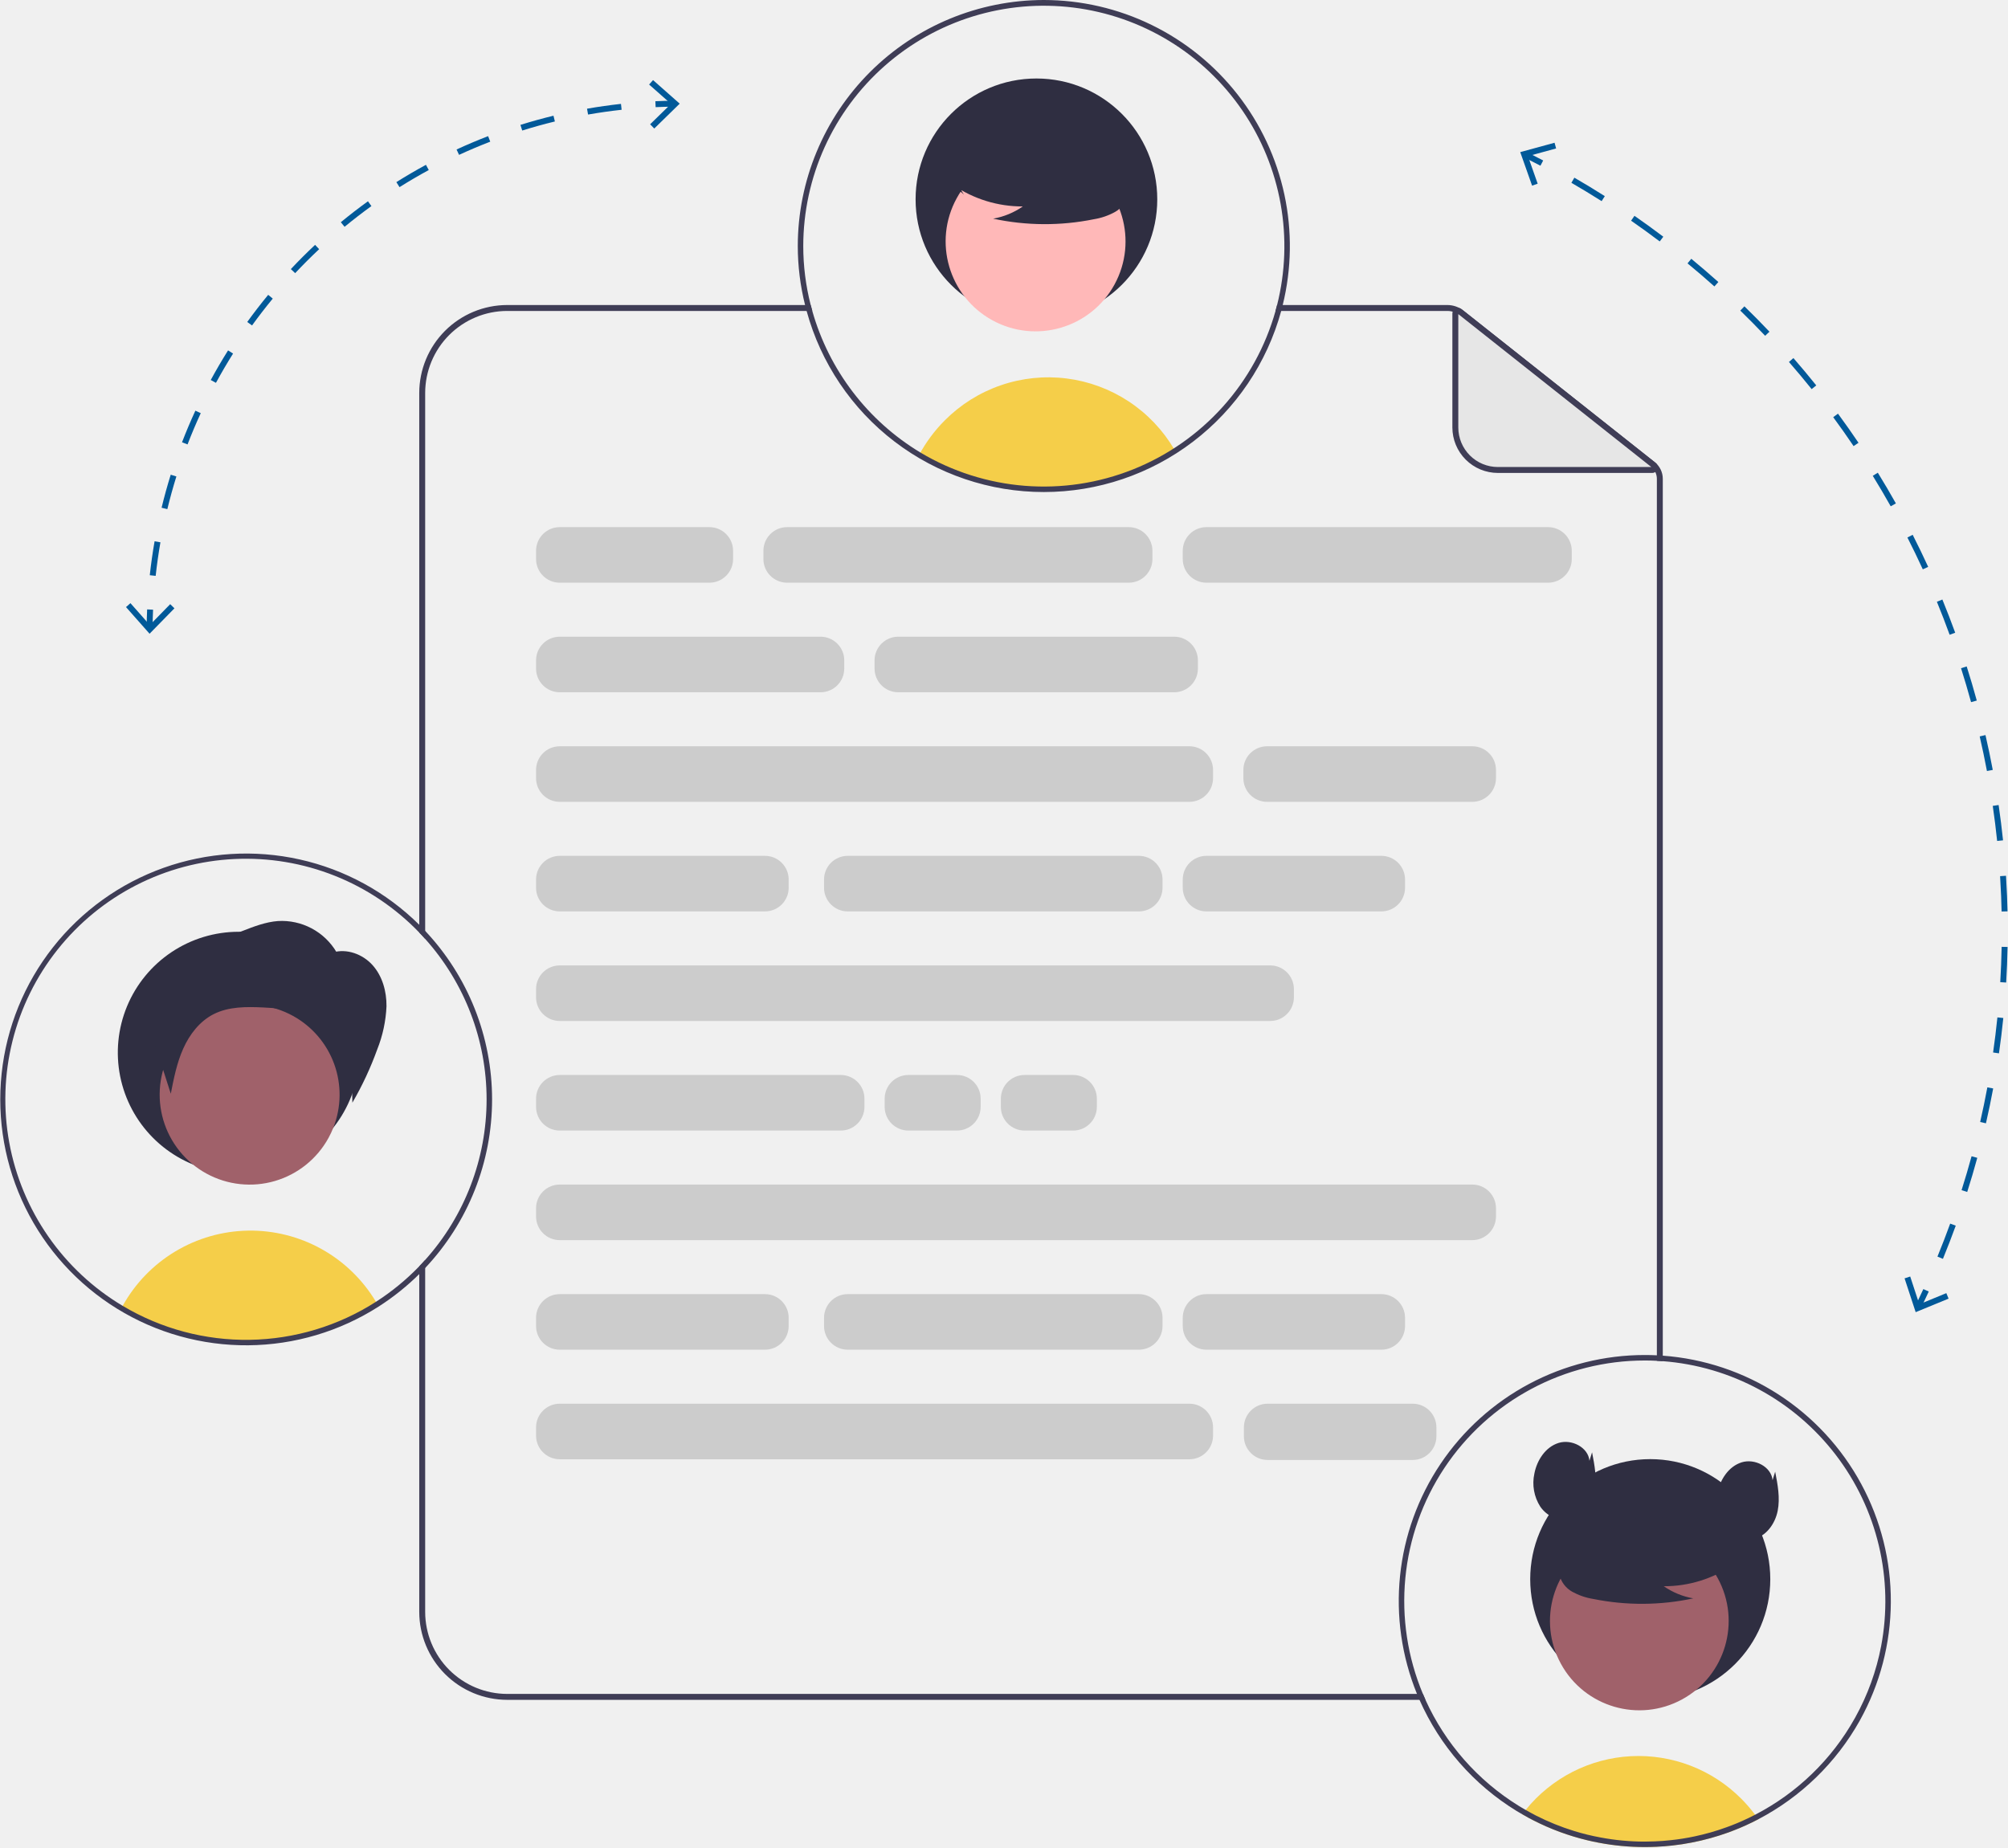
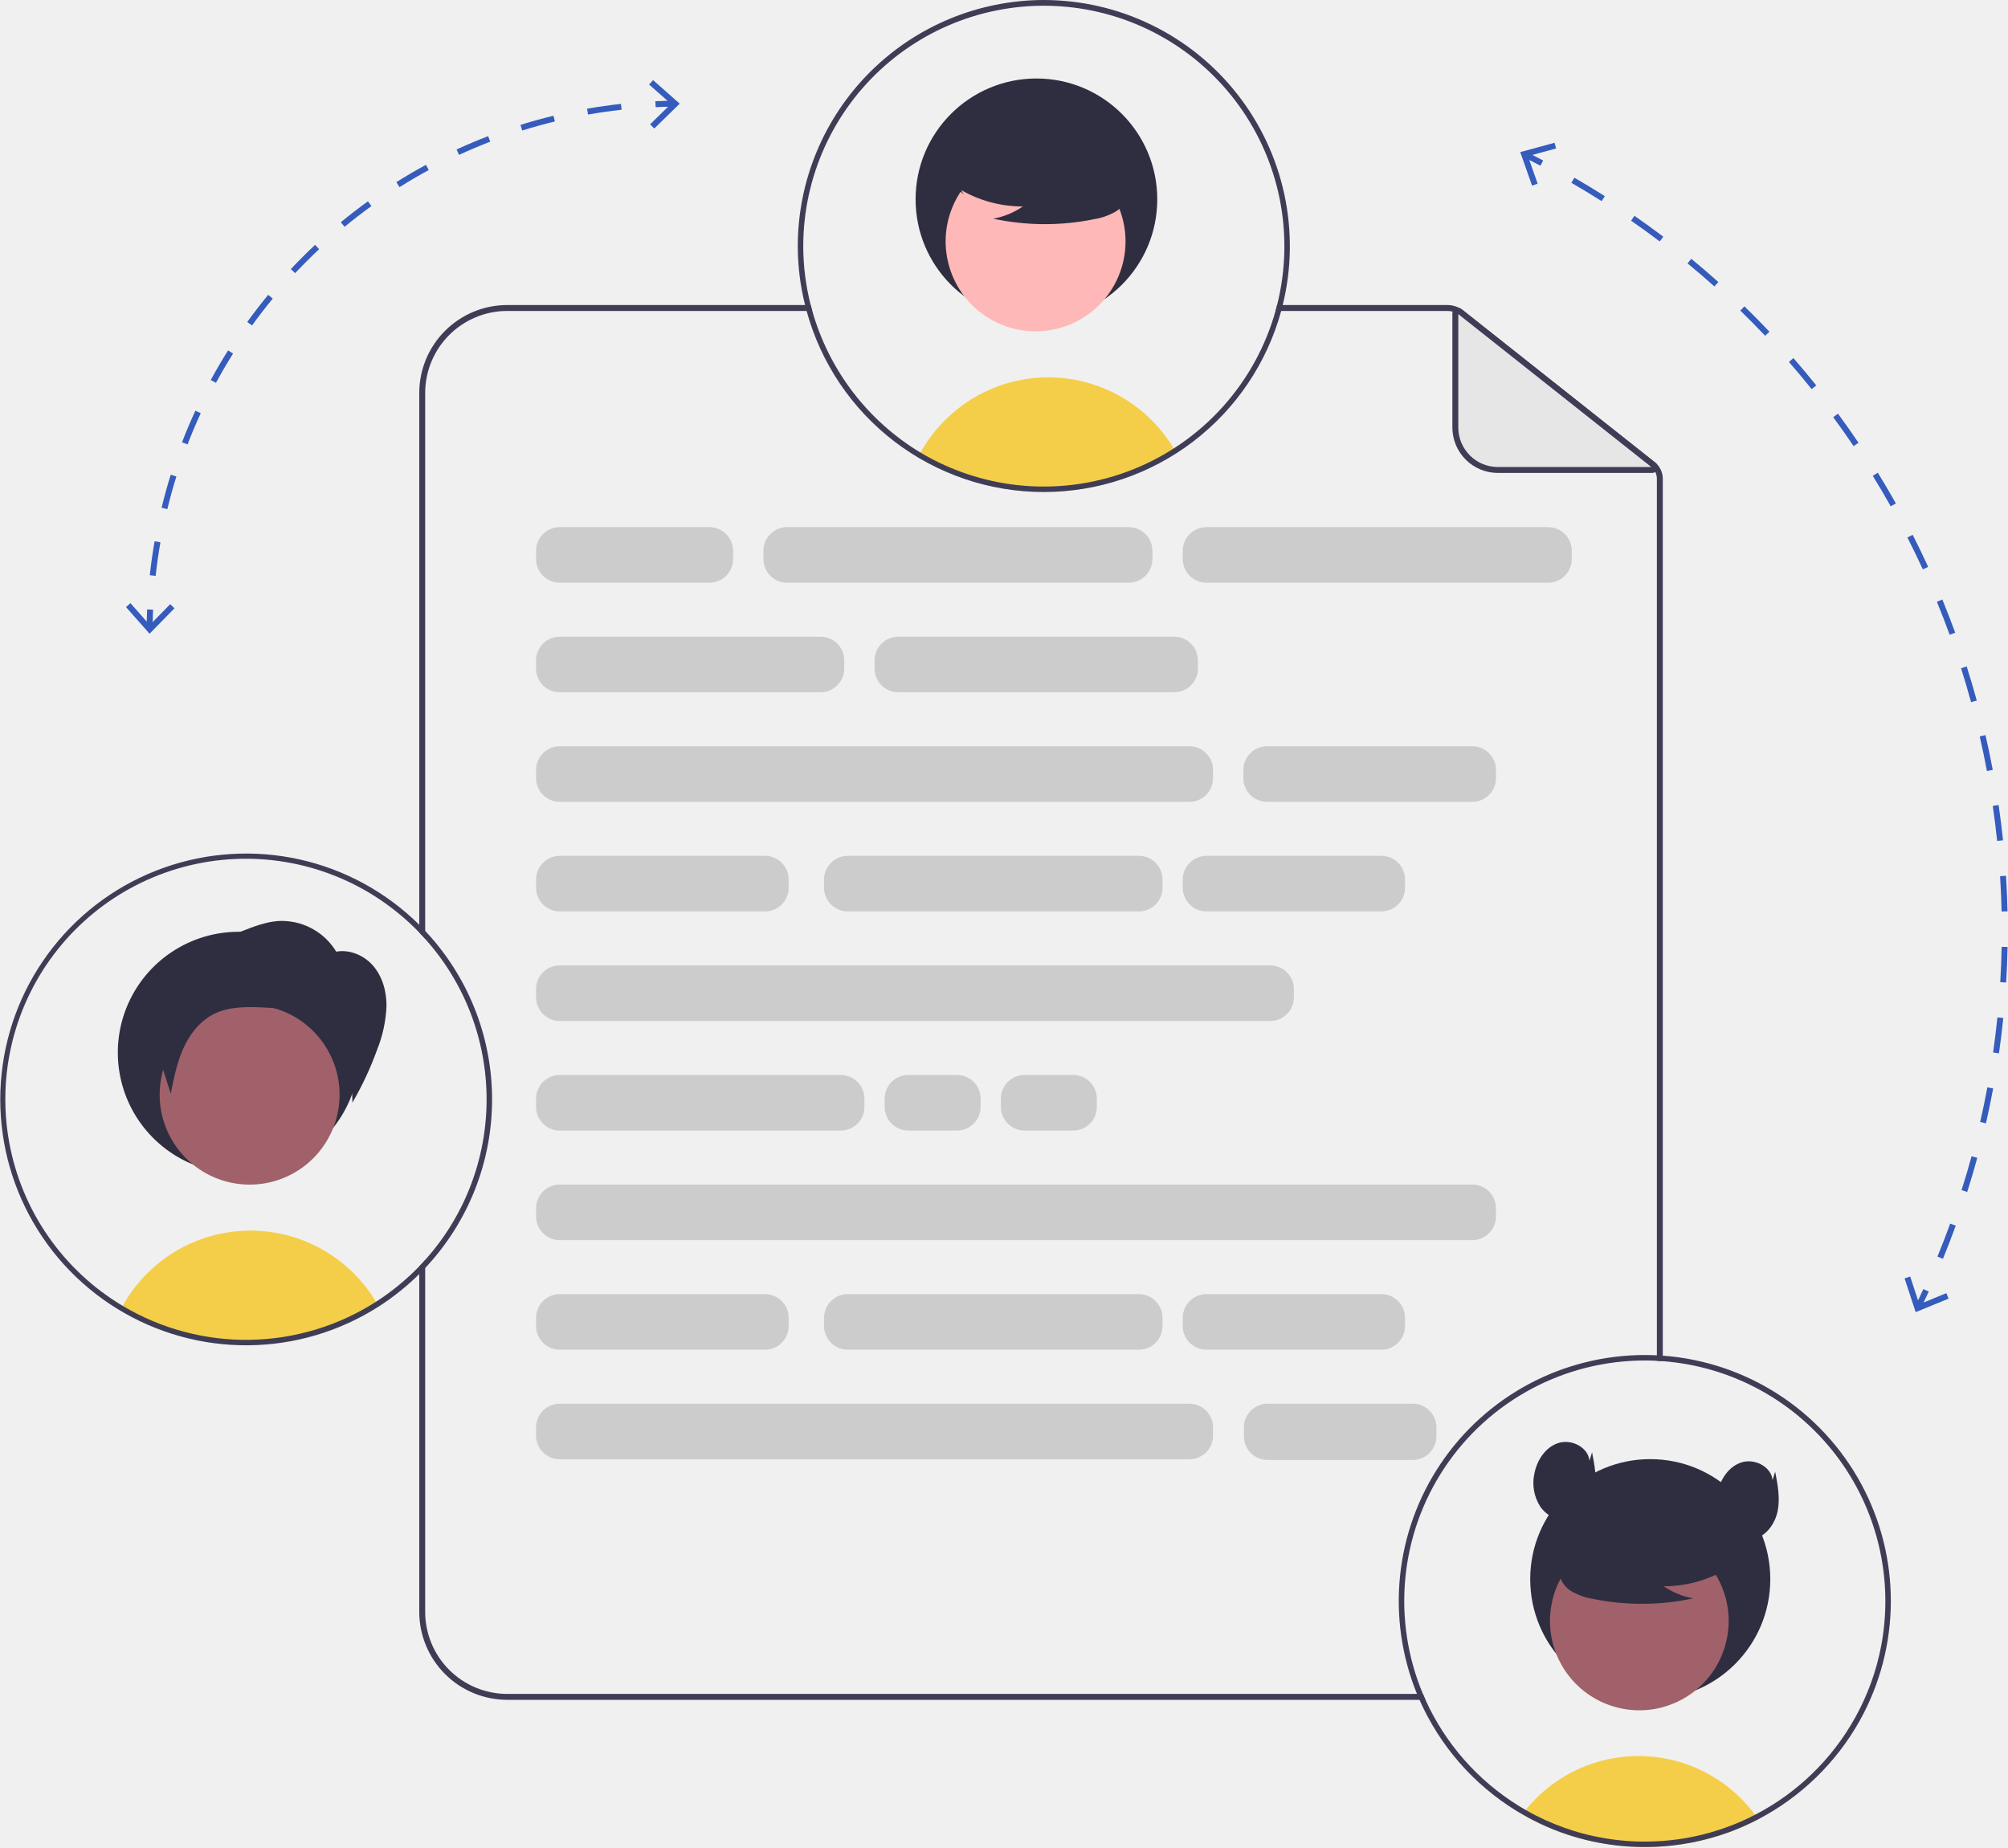
<svg xmlns="http://www.w3.org/2000/svg" width="678" height="624" viewBox="0 0 678 624" fill="none">
  <g clip-path="url(#clip0)">
    <path d="M480.44 572H171.25C163.907 571.992 156.867 569.07 151.676 563.877C146.485 558.684 143.566 551.643 143.56 544.3V425.45C142.92 426.18 142.25 426.9 141.56 427.6V544.3C141.567 552.173 144.697 559.722 150.263 565.29C155.829 570.858 163.377 573.99 171.25 574H481.31C481.01 573.34 480.72 572.67 480.44 572ZM143.56 132.7C143.566 125.357 146.485 118.316 151.676 113.123C156.867 107.93 163.907 105.008 171.25 105H274.27C274.08 104.33 273.9 103.67 273.73 103H171.25C163.377 103.01 155.829 106.142 150.263 111.71C144.697 117.278 141.567 124.827 141.56 132.7V314.9C142.25 315.6 142.91 316.32 143.56 317.05V132.7ZM558.72 156.06L494.12 104.89C492.578 103.667 490.668 103.001 488.7 103H431.21C431.05 103.67 430.87 104.34 430.68 105H488.7C490.216 105.004 491.687 105.514 492.88 106.45L557.48 157.63C558.093 158.114 558.589 158.73 558.928 159.434C559.268 160.137 559.443 160.909 559.44 161.69V459.52C560.11 459.54 560.78 459.59 561.44 459.64V161.69C561.444 160.607 561.201 159.537 560.729 158.561C560.258 157.586 559.571 156.73 558.72 156.06Z" fill="#3F3D56" />
    <path d="M557.867 158.702H505.741C503.857 158.702 501.991 158.331 500.25 157.61C498.509 156.889 496.928 155.832 495.595 154.499C494.263 153.167 493.206 151.585 492.485 149.845C491.764 148.104 491.393 146.238 491.393 144.354V105.855C491.393 105.686 491.44 105.521 491.53 105.378C491.62 105.235 491.748 105.121 491.899 105.047C492.051 104.974 492.22 104.945 492.388 104.963C492.555 104.982 492.714 105.047 492.846 105.152L558.423 157.102C558.569 157.218 558.676 157.376 558.728 157.555C558.78 157.733 558.775 157.924 558.713 158.1C558.652 158.276 558.538 158.428 558.386 158.536C558.234 158.644 558.053 158.702 557.867 158.702Z" fill="#E6E6E6" />
    <rect x="181" y="326" width="255.882" height="18.765" rx="8" fill="#CCCCCC" />
    <rect x="181" y="363" width="110.882" height="18.765" rx="8" fill="#CCCCCC" />
    <rect x="181" y="400" width="324.118" height="18.765" rx="8" fill="#CCCCCC" />
    <rect x="298.706" y="363" width="32.412" height="18.765" rx="8" fill="#CCCCCC" />
    <rect x="337.941" y="363" width="32.412" height="18.765" rx="8" fill="#CCCCCC" />
    <rect x="181" y="178" width="66.529" height="18.765" rx="8" fill="#CCCCCC" />
    <rect x="181" y="215" width="104.059" height="18.765" rx="8" fill="#CCCCCC" />
    <rect x="295.294" y="215" width="109.176" height="18.765" rx="8" fill="#CCCCCC" />
    <rect x="419.823" y="252" width="85.294" height="18.765" rx="8" fill="#CCCCCC" />
    <rect x="181" y="289" width="85.294" height="18.765" rx="8" fill="#CCCCCC" />
    <rect x="278.235" y="289" width="114.294" height="18.765" rx="8" fill="#CCCCCC" />
    <rect x="399.353" y="289" width="75.059" height="18.765" rx="8" fill="#CCCCCC" />
    <rect x="181" y="437" width="85.294" height="18.765" rx="8" fill="#CCCCCC" />
    <rect x="278.235" y="437" width="114.294" height="18.765" rx="8" fill="#CCCCCC" />
    <rect x="399.353" y="437" width="75.059" height="18.765" rx="8" fill="#CCCCCC" />
    <rect x="257.765" y="178" width="131.353" height="18.765" rx="8" fill="#CCCCCC" />
    <rect x="399.353" y="178" width="131.353" height="18.765" rx="8" fill="#CCCCCC" />
    <rect x="181" y="252" width="228.588" height="18.765" rx="8" fill="#CCCCCC" />
    <rect x="420" y="474" width="65" height="19" rx="8" fill="#CCCCCC" />
    <rect x="181" y="474" width="228.588" height="18.765" rx="8" fill="#CCCCCC" />
    <path d="M557.866 159.702H505.741C501.672 159.697 497.771 158.078 494.893 155.201C492.016 152.324 490.397 148.423 490.393 144.353V105.854C490.393 105.498 490.493 105.149 490.683 104.847C490.872 104.545 491.143 104.302 491.464 104.147C491.785 103.992 492.143 103.93 492.497 103.969C492.852 104.008 493.188 104.146 493.467 104.367L559.044 156.318C559.353 156.563 559.578 156.897 559.688 157.276C559.798 157.654 559.787 158.057 559.658 158.429C559.528 158.801 559.286 159.123 558.965 159.351C558.644 159.579 558.26 159.702 557.866 159.702V159.702ZM492.393 106.068V144.353C492.397 147.892 493.804 151.285 496.307 153.788C498.809 156.29 502.202 157.698 505.741 157.702H557.57L492.393 106.068Z" fill="#3F3D56" />
    <path d="M593.697 614.324C592.266 615.072 590.81 615.78 589.33 616.447C587.983 617.057 586.614 617.629 585.223 618.164C584.715 618.358 584.199 618.552 583.682 618.746C579.595 620.228 575.397 621.385 571.128 622.207C569.014 622.622 566.873 622.949 564.704 623.186C562.913 623.389 561.104 623.533 559.277 623.619C557.975 623.684 556.673 623.712 555.363 623.712C550.172 623.714 544.993 623.229 539.893 622.263C538.563 622.023 537.262 621.736 535.96 621.423C529.665 619.914 523.57 617.664 517.804 614.721C517.287 614.463 516.77 614.186 516.253 613.918C515.487 613.512 514.74 613.088 513.992 612.645C514.352 612.146 514.74 611.657 515.137 611.177C519.456 605.824 524.854 601.442 530.981 598.315C537.107 595.189 543.823 593.388 550.692 593.031C557.56 592.674 564.427 593.769 570.844 596.243C577.262 598.718 583.086 602.517 587.937 607.392C589.62 609.082 591.181 610.89 592.607 612.801C592.985 613.3 593.346 613.807 593.697 614.324Z" fill="#F5CE49" />
    <path d="M557.205 573.778C579.589 573.778 597.735 555.632 597.735 533.248C597.735 510.863 579.589 492.717 557.205 492.717C534.82 492.717 516.674 510.863 516.674 533.248C516.674 555.632 534.82 573.778 557.205 573.778Z" fill="#2F2E41" />
    <path d="M567.985 573.835C582.603 565.844 587.976 547.515 579.985 532.897C571.993 518.278 553.665 512.906 539.046 520.897C524.428 528.888 519.055 547.217 527.046 561.835C535.038 576.454 553.366 581.826 567.985 573.835Z" fill="#A0616A" />
    <path d="M585.213 528.392C578.319 533.143 570.138 535.671 561.766 535.638C564.752 537.709 568.152 539.107 571.731 539.738C560.6 542.125 549.095 542.19 537.938 539.928C535.458 539.53 533.065 538.708 530.864 537.498C529.767 536.885 528.812 536.049 528.059 535.043C527.307 534.037 526.775 532.883 526.498 531.658C525.756 527.423 529.057 523.575 532.486 520.981C537.737 517.071 543.792 514.378 550.212 513.095C556.632 511.812 563.257 511.972 569.608 513.564C573.754 514.635 577.909 516.446 580.602 519.777C583.295 523.107 584.093 528.241 581.527 531.67L585.213 528.392Z" fill="#2F2E41" />
    <path d="M561.44 457.78C560.78 457.73 560.11 457.69 559.44 457.66C558.09 457.59 556.73 457.56 555.36 457.56C541.737 457.56 528.324 460.911 516.301 467.316C504.279 473.721 494.016 482.985 486.417 494.291C478.818 505.597 474.115 518.598 472.724 532.149C471.333 545.701 473.296 559.386 478.44 572C478.71 572.67 478.99 573.34 479.29 574C486.162 589.568 497.618 602.671 512.13 611.56L512.66 611.87C513.11 612.14 513.55 612.4 513.99 612.64C514.74 613.09 515.49 613.51 516.25 613.92C516.77 614.19 517.29 614.46 517.8 614.72C523.567 617.664 529.663 619.914 535.96 621.42C537.26 621.74 538.56 622.02 539.89 622.26C544.99 623.226 550.169 623.712 555.36 623.71C556.67 623.71 557.97 623.68 559.28 623.62C561.1 623.54 562.91 623.39 564.7 623.19C566.87 622.95 569.013 622.623 571.13 622.21C575.397 621.386 579.593 620.229 583.68 618.75C584.2 618.55 584.72 618.36 585.22 618.16C586.62 617.63 587.98 617.06 589.33 616.45C590.81 615.78 592.267 615.07 593.7 614.32C608.067 606.792 619.943 595.26 627.89 581.12C627.926 581.045 627.966 580.971 628.01 580.9C634.776 568.706 638.363 555.005 638.439 541.06C638.515 527.114 635.078 513.375 628.445 501.108C621.813 488.841 612.198 478.441 600.487 470.869C588.777 463.297 575.348 458.795 561.44 457.78L561.44 457.78ZM635.16 555.88C633.554 564.268 630.628 572.349 626.49 579.82C626.42 579.95 626.35 580.08 626.28 580.2C618.496 594.133 606.787 605.47 592.61 612.8C591.19 613.54 589.753 614.233 588.3 614.88C587.09 615.42 585.85 615.94 584.6 616.42C584.08 616.62 583.54 616.83 583.01 617.01C579.478 618.3 575.859 619.336 572.18 620.11C569.452 620.693 566.695 621.127 563.92 621.41C562.21 621.6 560.48 621.73 558.73 621.79C557.61 621.84 556.49 621.87 555.36 621.87C550.337 621.872 545.325 621.403 540.39 620.47C537.386 619.92 534.418 619.192 531.5 618.29C527.055 616.92 522.735 615.17 518.59 613.06C518.11 612.81 517.63 612.56 517.16 612.3C516.48 611.94 515.8 611.57 515.14 611.18C514.64 610.9 514.14 610.6 513.65 610.31C513.36 610.14 513.08 609.97 512.79 609.79C498.976 601.251 488.017 588.791 481.31 574C481.01 573.34 480.72 572.67 480.44 572C475.272 559.655 473.235 546.225 474.509 532.903C475.783 519.581 480.329 506.78 487.743 495.638C495.157 484.497 505.209 475.359 517.005 469.039C528.802 462.719 541.977 459.411 555.36 459.41C556.73 459.41 558.09 459.44 559.44 459.52C560.11 459.54 560.78 459.59 561.44 459.64C572.851 460.505 583.95 463.769 594.013 469.219C604.075 474.669 612.873 482.182 619.832 491.267C626.791 500.351 631.753 510.802 634.395 521.937C637.036 533.071 637.297 544.638 635.16 555.88L635.16 555.88Z" fill="#3F3D56" />
    <path d="M536.68 493.276C536.244 488.691 530.626 485.868 526.233 487.253C521.84 488.638 518.956 493.061 518.084 497.584C517.664 499.489 517.625 501.458 517.968 503.378C518.311 505.299 519.03 507.132 520.083 508.774C522.303 511.97 526.384 513.964 530.19 513.153C534.535 512.227 537.545 507.984 538.406 503.626C539.267 499.268 538.412 494.775 537.558 490.415L536.68 493.276Z" fill="#2F2E41" />
    <path d="M598.507 499.827C598.071 495.242 592.453 492.419 588.06 493.804C583.667 495.189 580.783 499.612 579.911 504.136C579.492 506.04 579.452 508.009 579.795 509.929C580.138 511.85 580.857 513.683 581.91 515.325C584.13 518.521 588.211 520.515 592.017 519.704C596.362 518.778 599.372 514.535 600.233 510.177C601.095 505.819 600.239 501.326 599.385 496.966L598.507 499.827Z" fill="#2F2E41" />
    <path d="M396.78 152.246C383.921 160.48 369.022 164.97 353.754 165.213C338.486 165.456 323.452 161.442 310.337 153.621C312.644 149.326 315.568 145.393 319.014 141.945C324.332 136.602 330.804 132.549 337.932 130.097C345.061 127.645 352.657 126.861 360.136 127.803C367.615 128.745 374.779 131.389 381.077 135.532C387.375 139.675 392.639 145.206 396.466 151.701C396.567 151.877 396.678 152.061 396.78 152.246Z" fill="#F5CE49" />
    <path d="M349.95 108.106C372.483 108.106 390.749 89.839 390.749 67.306C390.749 44.773 372.483 26.506 349.95 26.506C327.417 26.506 309.15 44.773 309.15 67.306C309.15 89.839 327.417 108.106 349.95 108.106Z" fill="#2F2E41" />
    <path d="M376.308 96.084C384.353 81.368 378.944 62.918 364.229 54.873C349.513 46.829 331.063 52.237 323.019 66.953C314.974 81.669 320.382 100.119 335.098 108.163C349.814 116.208 368.264 110.799 376.308 96.084Z" fill="#FFB8B8" />
    <path d="M321.756 62.418C328.695 67.201 336.931 69.746 345.359 69.712C342.352 71.797 338.93 73.205 335.327 73.839C346.532 76.243 358.113 76.308 369.344 74.031C371.841 73.63 374.25 72.803 376.466 71.585C377.57 70.968 378.532 70.126 379.289 69.113C380.046 68.1 380.582 66.94 380.861 65.706C381.607 61.443 378.285 57.569 374.833 54.959C369.546 51.023 363.452 48.311 356.989 47.019C350.526 45.728 343.857 45.889 337.464 47.491C333.29 48.57 329.108 50.393 326.397 53.746C323.686 57.098 322.883 62.266 325.466 65.718L321.756 62.418Z" fill="#2F2E41" />
    <path d="M352.45 0C330.425 0.024 309.309 8.784 293.734 24.357C278.159 39.93 269.397 61.045 269.37 83.07C269.374 89.789 270.2 96.482 271.83 103C272 103.67 272.17 104.34 272.35 105C277.142 122.569 287.58 138.075 302.056 149.125C316.531 160.176 334.239 166.158 352.45 166.15C370.665 166.15 388.375 160.165 402.856 149.116C417.338 138.068 427.788 122.568 432.6 105C432.78 104.33 432.95 103.67 433.11 103C436.123 90.763 436.313 78.001 433.668 65.679C431.023 53.357 425.61 41.798 417.84 31.875C410.07 21.953 400.145 13.927 388.817 8.405C377.489 2.883 365.053 0.009 352.45 0V0ZM431.21 103C431.05 103.67 430.87 104.34 430.68 105C427.306 117.016 421.21 128.094 412.864 137.374C404.518 146.654 394.147 153.887 382.555 158.513C370.963 163.138 358.461 165.032 346.019 164.046C333.577 163.061 321.529 159.223 310.81 152.83C292.995 142.109 279.929 125.007 274.27 105C274.08 104.33 273.9 103.67 273.73 103C272.064 96.488 271.22 89.792 271.22 83.07C271.233 71.563 273.691 60.191 278.43 49.706C283.17 39.221 290.083 29.862 298.712 22.25C307.341 14.638 317.488 8.946 328.483 5.551C339.477 2.157 351.067 1.137 362.486 2.559C373.904 3.982 384.89 7.814 394.716 13.802C404.541 19.79 412.982 27.798 419.48 37.294C425.978 46.79 430.384 57.559 432.406 68.886C434.428 80.214 434.02 91.842 431.21 103H431.21Z" fill="#3F3D56" />
    <path d="M127.41 440.38C114.552 448.615 99.654 453.106 84.386 453.35C69.119 453.593 54.085 449.58 40.97 441.76C41.11 441.49 41.26 441.22 41.42 440.96C45.627 433.377 51.758 427.036 59.195 422.576C66.632 418.117 75.113 415.695 83.784 415.556C92.455 415.417 101.009 417.566 108.585 421.785C116.162 426.004 122.492 432.146 126.94 439.59C127 439.67 127.05 439.76 127.1 439.84C127.2 440.01 127.31 440.2 127.41 440.38Z" fill="#F5CE49" />
    <path d="M121.38 355.44C121.38 363.51 118.987 371.398 114.504 378.107C110.021 384.817 103.649 390.046 96.193 393.134C88.738 396.222 80.535 397.03 72.62 395.456C64.706 393.881 57.436 389.996 51.73 384.29C46.024 378.584 42.139 371.314 40.564 363.4C38.99 355.485 39.798 347.282 42.886 339.826C45.974 332.371 51.203 325.999 57.913 321.516C64.622 317.033 72.511 314.64 80.58 314.64C85.945 314.614 91.262 315.652 96.224 317.694C101.185 319.735 105.693 322.739 109.487 326.533C113.281 330.327 116.285 334.835 118.326 339.796C120.368 344.758 121.406 350.075 121.38 355.44V355.44Z" fill="#2F2E41" />
    <path d="M112.55 380.79C112.083 381.965 111.545 383.11 110.94 384.22C107.077 391.286 100.565 396.529 92.837 398.794C85.108 401.059 76.797 400.162 69.73 396.3C66.228 394.389 63.137 391.806 60.633 388.7C58.13 385.594 56.263 382.025 55.139 378.197C54.016 374.369 53.657 370.357 54.085 366.39C54.513 362.424 55.718 358.581 57.631 355.08C59.545 351.579 62.129 348.49 65.237 345.989C68.345 343.487 71.916 341.623 75.745 340.502C79.573 339.381 83.585 339.026 87.552 339.456C91.518 339.886 95.361 341.094 98.86 343.01C105.351 346.56 110.324 352.357 112.845 359.313C115.365 366.269 115.261 373.906 112.55 380.79V380.79Z" fill="#A0616A" />
    <path d="M143.56 314.34C142.92 313.64 142.25 312.95 141.56 312.28C130.448 301.268 116.452 293.619 101.182 290.215C85.913 286.811 69.993 287.79 55.256 293.04C40.519 298.289 27.565 307.595 17.887 319.886C8.208 332.176 2.198 346.951 0.551 362.508C-1.097 378.065 1.684 393.771 8.574 407.817C15.463 421.862 26.18 433.675 39.491 441.895C52.801 450.115 68.163 454.407 83.806 454.277C99.45 454.147 114.738 449.6 127.91 441.16C132.829 438.003 137.404 434.34 141.56 430.23C142.24 429.56 142.91 428.88 143.56 428.18C158.07 412.779 166.15 392.419 166.15 371.26C166.15 350.101 158.07 329.741 143.56 314.34V314.34ZM141.56 427.6C137.168 432.15 132.262 436.174 126.94 439.59C126.93 439.6 126.92 439.6 126.91 439.61C114.195 447.75 99.464 452.19 84.368 452.43C69.272 452.67 54.408 448.702 41.44 440.97C41.43 440.97 41.43 440.96 41.42 440.96C31.474 435.029 22.912 427.04 16.307 417.529C9.702 408.017 5.207 397.204 3.123 385.813C1.04 374.422 1.417 362.717 4.228 351.484C7.039 340.25 12.22 329.748 19.422 320.681C26.625 311.613 35.684 304.191 45.99 298.912C56.296 293.633 67.612 290.618 79.179 290.071C90.746 289.523 102.296 291.456 113.055 295.738C123.814 300.02 133.533 306.554 141.56 314.9C142.25 315.6 142.91 316.32 143.56 317.05C156.914 331.945 164.3 351.245 164.3 371.25C164.3 391.255 156.914 410.555 143.56 425.45C142.92 426.18 142.25 426.9 141.56 427.6Z" fill="#3F3D56" />
    <path d="M113.647 321.558C111.638 318.146 108.724 315.356 105.228 313.496C101.733 311.636 97.791 310.779 93.838 311.018C89.69 311.329 85.743 312.857 81.867 314.369L62.162 322.056C57.063 324.045 51.479 326.481 49.267 331.487C47.213 336.133 48.745 341.498 50.296 346.336L57.668 369.329C58.679 364.164 59.705 358.947 61.846 354.14C63.988 349.333 67.374 344.9 72.057 342.497C77.175 339.872 83.208 339.926 88.954 340.203C97.091 340.594 105.939 341.63 111.721 347.369C114.79 350.629 116.871 354.693 117.722 359.089C118.559 363.461 118.98 367.902 118.98 372.354C122.317 366.618 125.128 360.592 127.379 354.349C129.23 349.7 130.285 344.773 130.499 339.774C130.543 334.782 129.13 329.632 125.801 325.911C122.472 322.19 117.048 320.182 112.277 321.655" fill="#2F2E41" />
-     <path d="M51.513 211.843L49.513 211.819C49.537 209.819 49.594 207.79 49.684 205.787L51.682 205.877C51.593 207.857 51.536 209.865 51.513 211.843Z" fill="#015999" />
-     <path d="M52.56 194.457L50.572 194.24C50.99 190.417 51.537 186.562 52.198 182.781L54.168 183.125C53.514 186.864 52.973 190.676 52.56 194.457ZM56.503 171.921L54.559 171.45C55.464 167.715 56.503 163.962 57.648 160.295L59.557 160.891C58.425 164.517 57.398 168.229 56.503 171.921ZM63.325 150.069L61.459 149.351C62.84 145.763 64.358 142.172 65.969 138.679L67.785 139.517C66.192 142.971 64.691 146.522 63.325 150.069V150.069ZM72.917 129.276L71.159 128.323C72.99 124.946 74.957 121.583 77.005 118.325L78.698 119.39C76.673 122.611 74.728 125.937 72.917 129.276L72.917 129.276ZM85.101 109.896L83.48 108.725C85.73 105.609 88.111 102.526 90.556 99.561L92.099 100.833C89.681 103.766 87.326 106.814 85.101 109.896V109.896ZM99.661 92.237L98.203 90.869C100.83 88.068 103.585 85.315 106.389 82.685L107.757 84.144C104.984 86.745 102.26 89.468 99.661 92.237V92.237ZM116.351 76.584L115.079 75.041C118.044 72.597 121.126 70.217 124.24 67.969L125.41 69.59C122.331 71.814 119.283 74.167 116.351 76.584V76.584ZM134.897 63.193L133.833 61.499C137.086 59.455 140.446 57.49 143.82 55.661L144.773 57.419C141.437 59.228 138.114 61.17 134.897 63.193V63.193ZM154.998 52.294L154.161 50.477C157.646 48.87 161.229 47.355 164.811 45.974L165.53 47.84C161.988 49.205 158.445 50.704 154.998 52.294V52.294ZM176.325 44.078L175.728 42.169C179.394 41.023 183.146 39.982 186.882 39.075L187.354 41.019C183.66 41.916 179.95 42.945 176.325 44.078V44.078ZM198.557 38.679L198.212 36.709C201.992 36.047 205.847 35.498 209.67 35.08L209.888 37.068C206.107 37.482 202.295 38.024 198.557 38.679V38.679Z" fill="#015999" />
-     <path d="M221.376 36.182L221.287 34.184C223.29 34.094 225.319 34.037 227.319 34.013L227.343 36.013C225.365 36.036 223.358 36.093 221.376 36.182Z" fill="#015999" />
-     <path d="M58.899 205.414L57.47 204.013L50.576 211.064L44.046 203.673L42.547 205L50.502 214L58.899 205.414Z" fill="#015999" />
-     <path d="M220.914 43.399L219.513 41.97L226.564 35.076L219.173 28.546L220.5 27.047L229.5 35.002L220.914 43.399Z" fill="#015999" />
-     <path d="M520.125 55.957C518.365 55.031 516.591 54.12 514.805 53.226L515.7 51.438C517.499 52.337 519.285 53.254 521.057 54.187L520.125 55.957Z" fill="#015999" />
-     <path d="M656.03 425.084L654.179 424.325C655.684 420.654 657.131 416.908 658.48 413.193L660.36 413.875C659.002 417.616 657.545 421.387 656.03 425.084ZM664.229 402.498L662.323 401.893C663.522 398.116 664.658 394.265 665.7 390.445L667.63 390.972C666.581 394.818 665.436 398.696 664.229 402.498V402.498ZM670.554 379.315L668.604 378.868C669.489 375.003 670.305 371.071 671.028 367.181L672.995 367.547C672.266 371.464 671.445 375.423 670.554 379.315V379.315ZM674.949 355.687L672.969 355.403C673.532 351.481 674.021 347.495 674.422 343.555L676.412 343.757C676.008 347.725 675.516 351.739 674.949 355.687V355.687ZM677.382 331.776L675.385 331.656C675.623 327.703 675.782 323.69 675.858 319.728L677.857 319.766C677.781 323.755 677.621 327.796 677.382 331.776V331.776ZM677.839 307.746L675.84 307.79C675.801 306.05 675.747 304.312 675.678 302.576C675.588 300.349 675.472 298.09 675.331 295.861L677.327 295.735C677.469 297.979 677.586 300.253 677.676 302.496C677.746 304.244 677.8 305.994 677.839 307.746L677.839 307.746ZM674.335 283.97C673.923 280.03 673.425 276.045 672.853 272.128L674.832 271.839C675.408 275.783 675.91 279.795 676.324 283.762L674.335 283.97ZM670.889 260.354C670.158 256.464 669.336 252.533 668.446 248.67L670.395 248.221C671.291 252.11 672.118 256.068 672.855 259.985L670.889 260.354ZM665.529 237.094C664.482 233.27 663.343 229.419 662.143 225.645L664.049 225.039C665.257 228.838 666.404 232.716 667.458 236.566L665.529 237.094ZM658.294 214.343C656.941 210.619 655.492 206.871 653.988 203.206L655.839 202.446C657.353 206.138 658.811 209.911 660.174 213.66L658.294 214.343ZM649.232 192.251C647.58 188.648 645.83 185.031 644.033 181.499L645.816 180.592C647.625 184.148 649.386 187.789 651.05 191.417L649.232 192.251ZM638.4 170.967C636.46 167.512 634.421 164.048 632.34 160.674L634.043 159.624C636.138 163.022 638.19 166.509 640.144 169.988L638.4 170.967ZM625.864 150.636C623.646 147.349 621.331 144.063 618.981 140.872L620.592 139.686C622.957 142.9 625.289 146.208 627.522 149.518L625.864 150.636ZM611.702 131.396C609.22 128.3 606.642 125.216 604.038 122.229L605.546 120.915C608.167 123.922 610.764 127.028 613.263 130.146L611.702 131.396ZM596.002 113.384C593.273 110.501 590.448 107.639 587.606 104.876L589.001 103.442C591.862 106.224 594.706 109.106 597.454 112.008L596.002 113.384ZM578.866 96.722C575.908 94.075 572.856 91.455 569.793 88.934L571.065 87.389C574.148 89.928 577.222 92.567 580.199 95.231L578.866 96.722ZM560.406 81.526C557.252 79.141 553.999 76.784 550.738 74.522L551.878 72.878C555.161 75.156 558.437 77.529 561.612 79.93L560.406 81.526ZM540.79 67.921C537.453 65.802 534.018 63.72 530.582 61.73L531.584 59.999C535.044 62.002 538.502 64.099 541.862 66.232L540.79 67.921Z" fill="#015999" />
-     <path d="M648.679 441.572L646.877 440.703C647.746 438.904 648.594 437.1 649.422 435.292L651.241 436.124C650.407 437.945 649.553 439.761 648.679 441.572Z" fill="#015999" />
-     <path d="M517.31 62.693L519.197 62.028L515.91 52.731L525.424 50.131L524.894 48.201L513.308 51.369L517.31 62.693Z" fill="#015999" />
-     <path d="M643.078 431.677L644.979 431.051L648.055 440.42L657.176 436.668L657.935 438.52L646.826 443.088L643.078 431.677Z" fill="#015999" />
+     <path d="M51.513 211.843L49.513 211.819C49.537 209.819 49.594 207.79 49.684 205.787L51.682 205.877C51.593 207.857 51.536 209.865 51.513 211.843Z" fill="#355CBC" />
+     <path d="M52.56 194.457L50.572 194.24C50.99 190.417 51.537 186.562 52.198 182.781L54.168 183.125C53.514 186.864 52.973 190.676 52.56 194.457ZM56.503 171.921L54.559 171.45C55.464 167.715 56.503 163.962 57.648 160.295L59.557 160.891C58.425 164.517 57.398 168.229 56.503 171.921ZM63.325 150.069L61.459 149.351C62.84 145.763 64.358 142.172 65.969 138.679L67.785 139.517C66.192 142.971 64.691 146.522 63.325 150.069V150.069ZM72.917 129.276L71.159 128.323C72.99 124.946 74.957 121.583 77.005 118.325L78.698 119.39C76.673 122.611 74.728 125.937 72.917 129.276L72.917 129.276ZM85.101 109.896L83.48 108.725C85.73 105.609 88.111 102.526 90.556 99.561L92.099 100.833C89.681 103.766 87.326 106.814 85.101 109.896V109.896ZM99.661 92.237L98.203 90.869C100.83 88.068 103.585 85.315 106.389 82.685L107.757 84.144C104.984 86.745 102.26 89.468 99.661 92.237V92.237ZM116.351 76.584L115.079 75.041C118.044 72.597 121.126 70.217 124.24 67.969L125.41 69.59C122.331 71.814 119.283 74.167 116.351 76.584V76.584ZM134.897 63.193L133.833 61.499C137.086 59.455 140.446 57.49 143.82 55.661L144.773 57.419C141.437 59.228 138.114 61.17 134.897 63.193V63.193ZM154.998 52.294L154.161 50.477C157.646 48.87 161.229 47.355 164.811 45.974L165.53 47.84C161.988 49.205 158.445 50.704 154.998 52.294V52.294ZM176.325 44.078L175.728 42.169C179.394 41.023 183.146 39.982 186.882 39.075L187.354 41.019C183.66 41.916 179.95 42.945 176.325 44.078V44.078ZM198.557 38.679L198.212 36.709C201.992 36.047 205.847 35.498 209.67 35.08L209.888 37.068C206.107 37.482 202.295 38.024 198.557 38.679V38.679Z" fill="#355CBC" />
+     <path d="M221.376 36.182L221.287 34.184C223.29 34.094 225.319 34.037 227.319 34.013L227.343 36.013C225.365 36.036 223.358 36.093 221.376 36.182Z" fill="#355CBC" />
+     <path d="M58.899 205.414L57.47 204.013L50.576 211.064L44.046 203.673L42.547 205L50.502 214L58.899 205.414Z" fill="#355CBC" />
+     <path d="M220.914 43.399L219.513 41.97L226.564 35.076L219.173 28.546L220.5 27.047L229.5 35.002L220.914 43.399Z" fill="#355CBC" />
+     <path d="M520.125 55.957C518.365 55.031 516.591 54.12 514.805 53.226L515.7 51.438C517.499 52.337 519.285 53.254 521.057 54.187L520.125 55.957Z" fill="#355CBC" />
+     <path d="M656.03 425.084L654.179 424.325C655.684 420.654 657.131 416.908 658.48 413.193L660.36 413.875C659.002 417.616 657.545 421.387 656.03 425.084ZM664.229 402.498L662.323 401.893C663.522 398.116 664.658 394.265 665.7 390.445L667.63 390.972C666.581 394.818 665.436 398.696 664.229 402.498V402.498ZM670.554 379.315L668.604 378.868C669.489 375.003 670.305 371.071 671.028 367.181L672.995 367.547C672.266 371.464 671.445 375.423 670.554 379.315V379.315ZM674.949 355.687L672.969 355.403C673.532 351.481 674.021 347.495 674.422 343.555L676.412 343.757C676.008 347.725 675.516 351.739 674.949 355.687V355.687ZM677.382 331.776L675.385 331.656C675.623 327.703 675.782 323.69 675.858 319.728L677.857 319.766C677.781 323.755 677.621 327.796 677.382 331.776V331.776ZM677.839 307.746L675.84 307.79C675.801 306.05 675.747 304.312 675.678 302.576C675.588 300.349 675.472 298.09 675.331 295.861L677.327 295.735C677.469 297.979 677.586 300.253 677.676 302.496C677.746 304.244 677.8 305.994 677.839 307.746L677.839 307.746ZM674.335 283.97C673.923 280.03 673.425 276.045 672.853 272.128L674.832 271.839C675.408 275.783 675.91 279.795 676.324 283.762L674.335 283.97ZM670.889 260.354C670.158 256.464 669.336 252.533 668.446 248.67L670.395 248.221C671.291 252.11 672.118 256.068 672.855 259.985L670.889 260.354ZM665.529 237.094C664.482 233.27 663.343 229.419 662.143 225.645L664.049 225.039C665.257 228.838 666.404 232.716 667.458 236.566L665.529 237.094ZM658.294 214.343C656.941 210.619 655.492 206.871 653.988 203.206L655.839 202.446C657.353 206.138 658.811 209.911 660.174 213.66L658.294 214.343ZM649.232 192.251C647.58 188.648 645.83 185.031 644.033 181.499L645.816 180.592C647.625 184.148 649.386 187.789 651.05 191.417L649.232 192.251ZM638.4 170.967C636.46 167.512 634.421 164.048 632.34 160.674L634.043 159.624C636.138 163.022 638.19 166.509 640.144 169.988L638.4 170.967ZM625.864 150.636C623.646 147.349 621.331 144.063 618.981 140.872L620.592 139.686C622.957 142.9 625.289 146.208 627.522 149.518L625.864 150.636ZM611.702 131.396C609.22 128.3 606.642 125.216 604.038 122.229L605.546 120.915C608.167 123.922 610.764 127.028 613.263 130.146L611.702 131.396ZM596.002 113.384C593.273 110.501 590.448 107.639 587.606 104.876L589.001 103.442C591.862 106.224 594.706 109.106 597.454 112.008L596.002 113.384ZM578.866 96.722C575.908 94.075 572.856 91.455 569.793 88.934L571.065 87.389C574.148 89.928 577.222 92.567 580.199 95.231L578.866 96.722ZM560.406 81.526C557.252 79.141 553.999 76.784 550.738 74.522L551.878 72.878C555.161 75.156 558.437 77.529 561.612 79.93L560.406 81.526ZM540.79 67.921C537.453 65.802 534.018 63.72 530.582 61.73L531.584 59.999C535.044 62.002 538.502 64.099 541.862 66.232L540.79 67.921Z" fill="#355CBC" />
+     <path d="M648.679 441.572L646.877 440.703C647.746 438.904 648.594 437.1 649.422 435.292L651.241 436.124C650.407 437.945 649.553 439.761 648.679 441.572Z" fill="#355CBC" />
+     <path d="M517.31 62.693L519.197 62.028L515.91 52.731L525.424 50.131L524.894 48.201L513.308 51.369L517.31 62.693Z" fill="#355CBC" />
+     <path d="M643.078 431.677L644.979 431.051L648.055 440.42L657.176 436.668L657.935 438.52L646.826 443.088L643.078 431.677Z" fill="#355CBC" />
  </g>
  <defs>
    <clipPath id="clip0">
      <rect width="677.858" height="623.712" fill="white" />
    </clipPath>
  </defs>
</svg>
